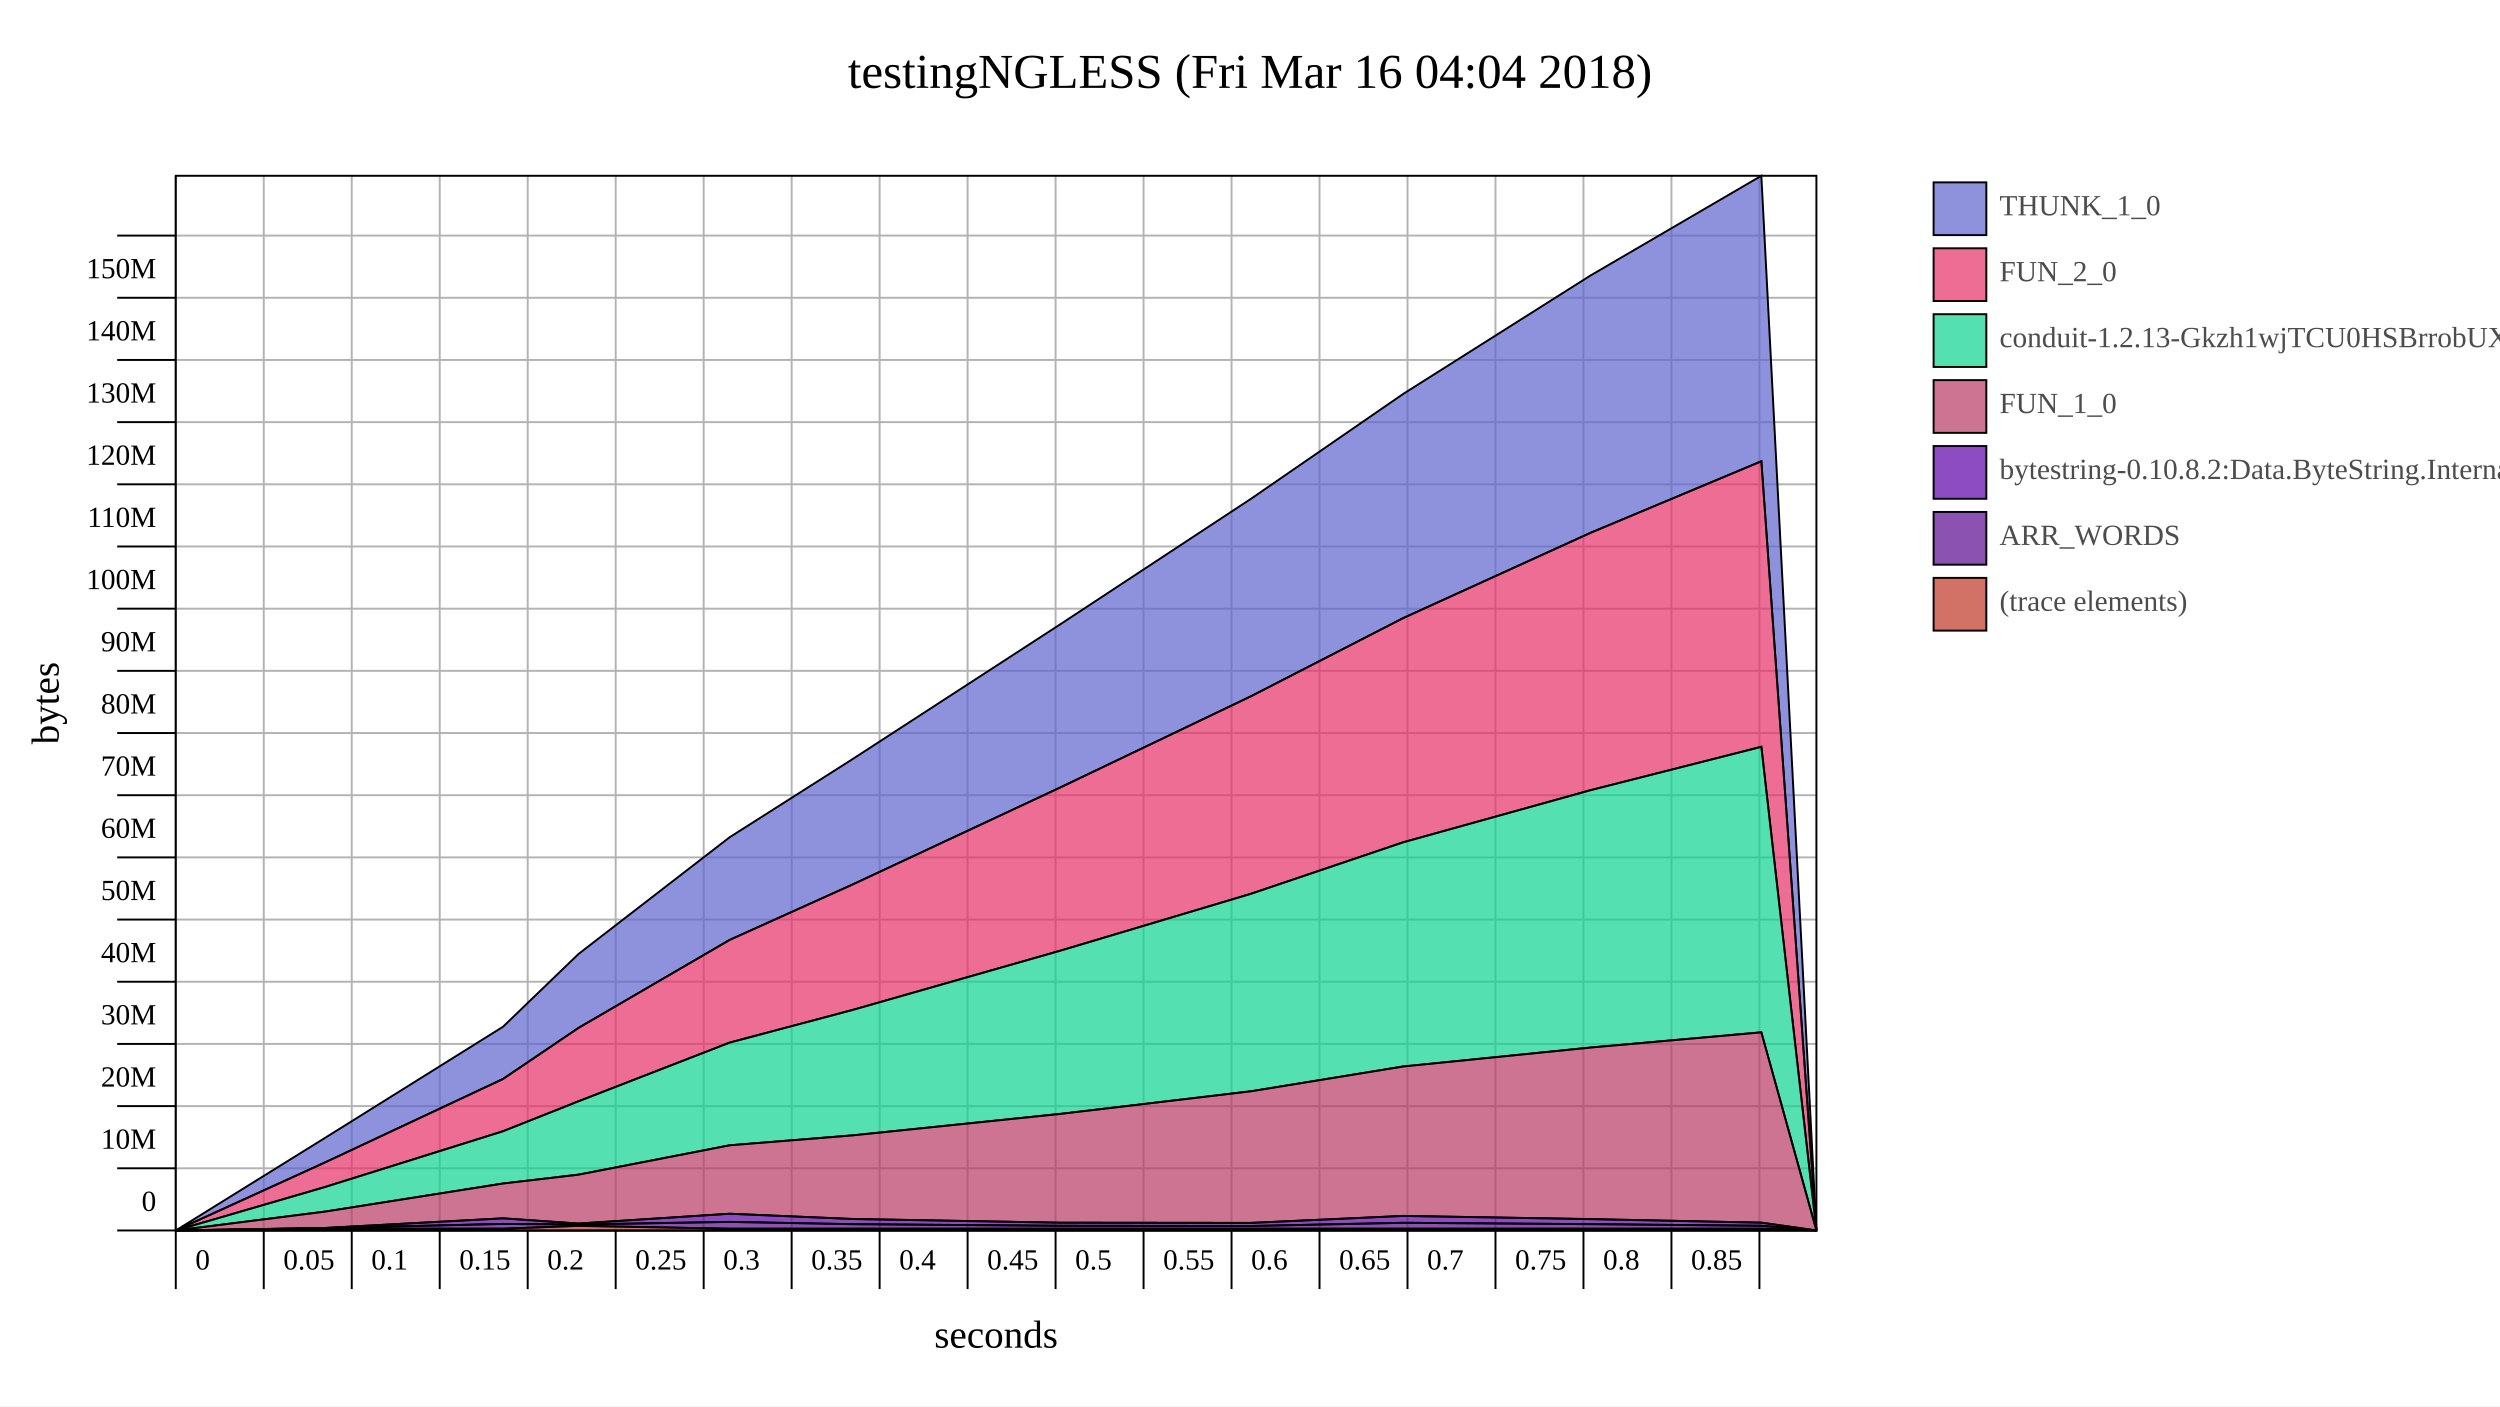
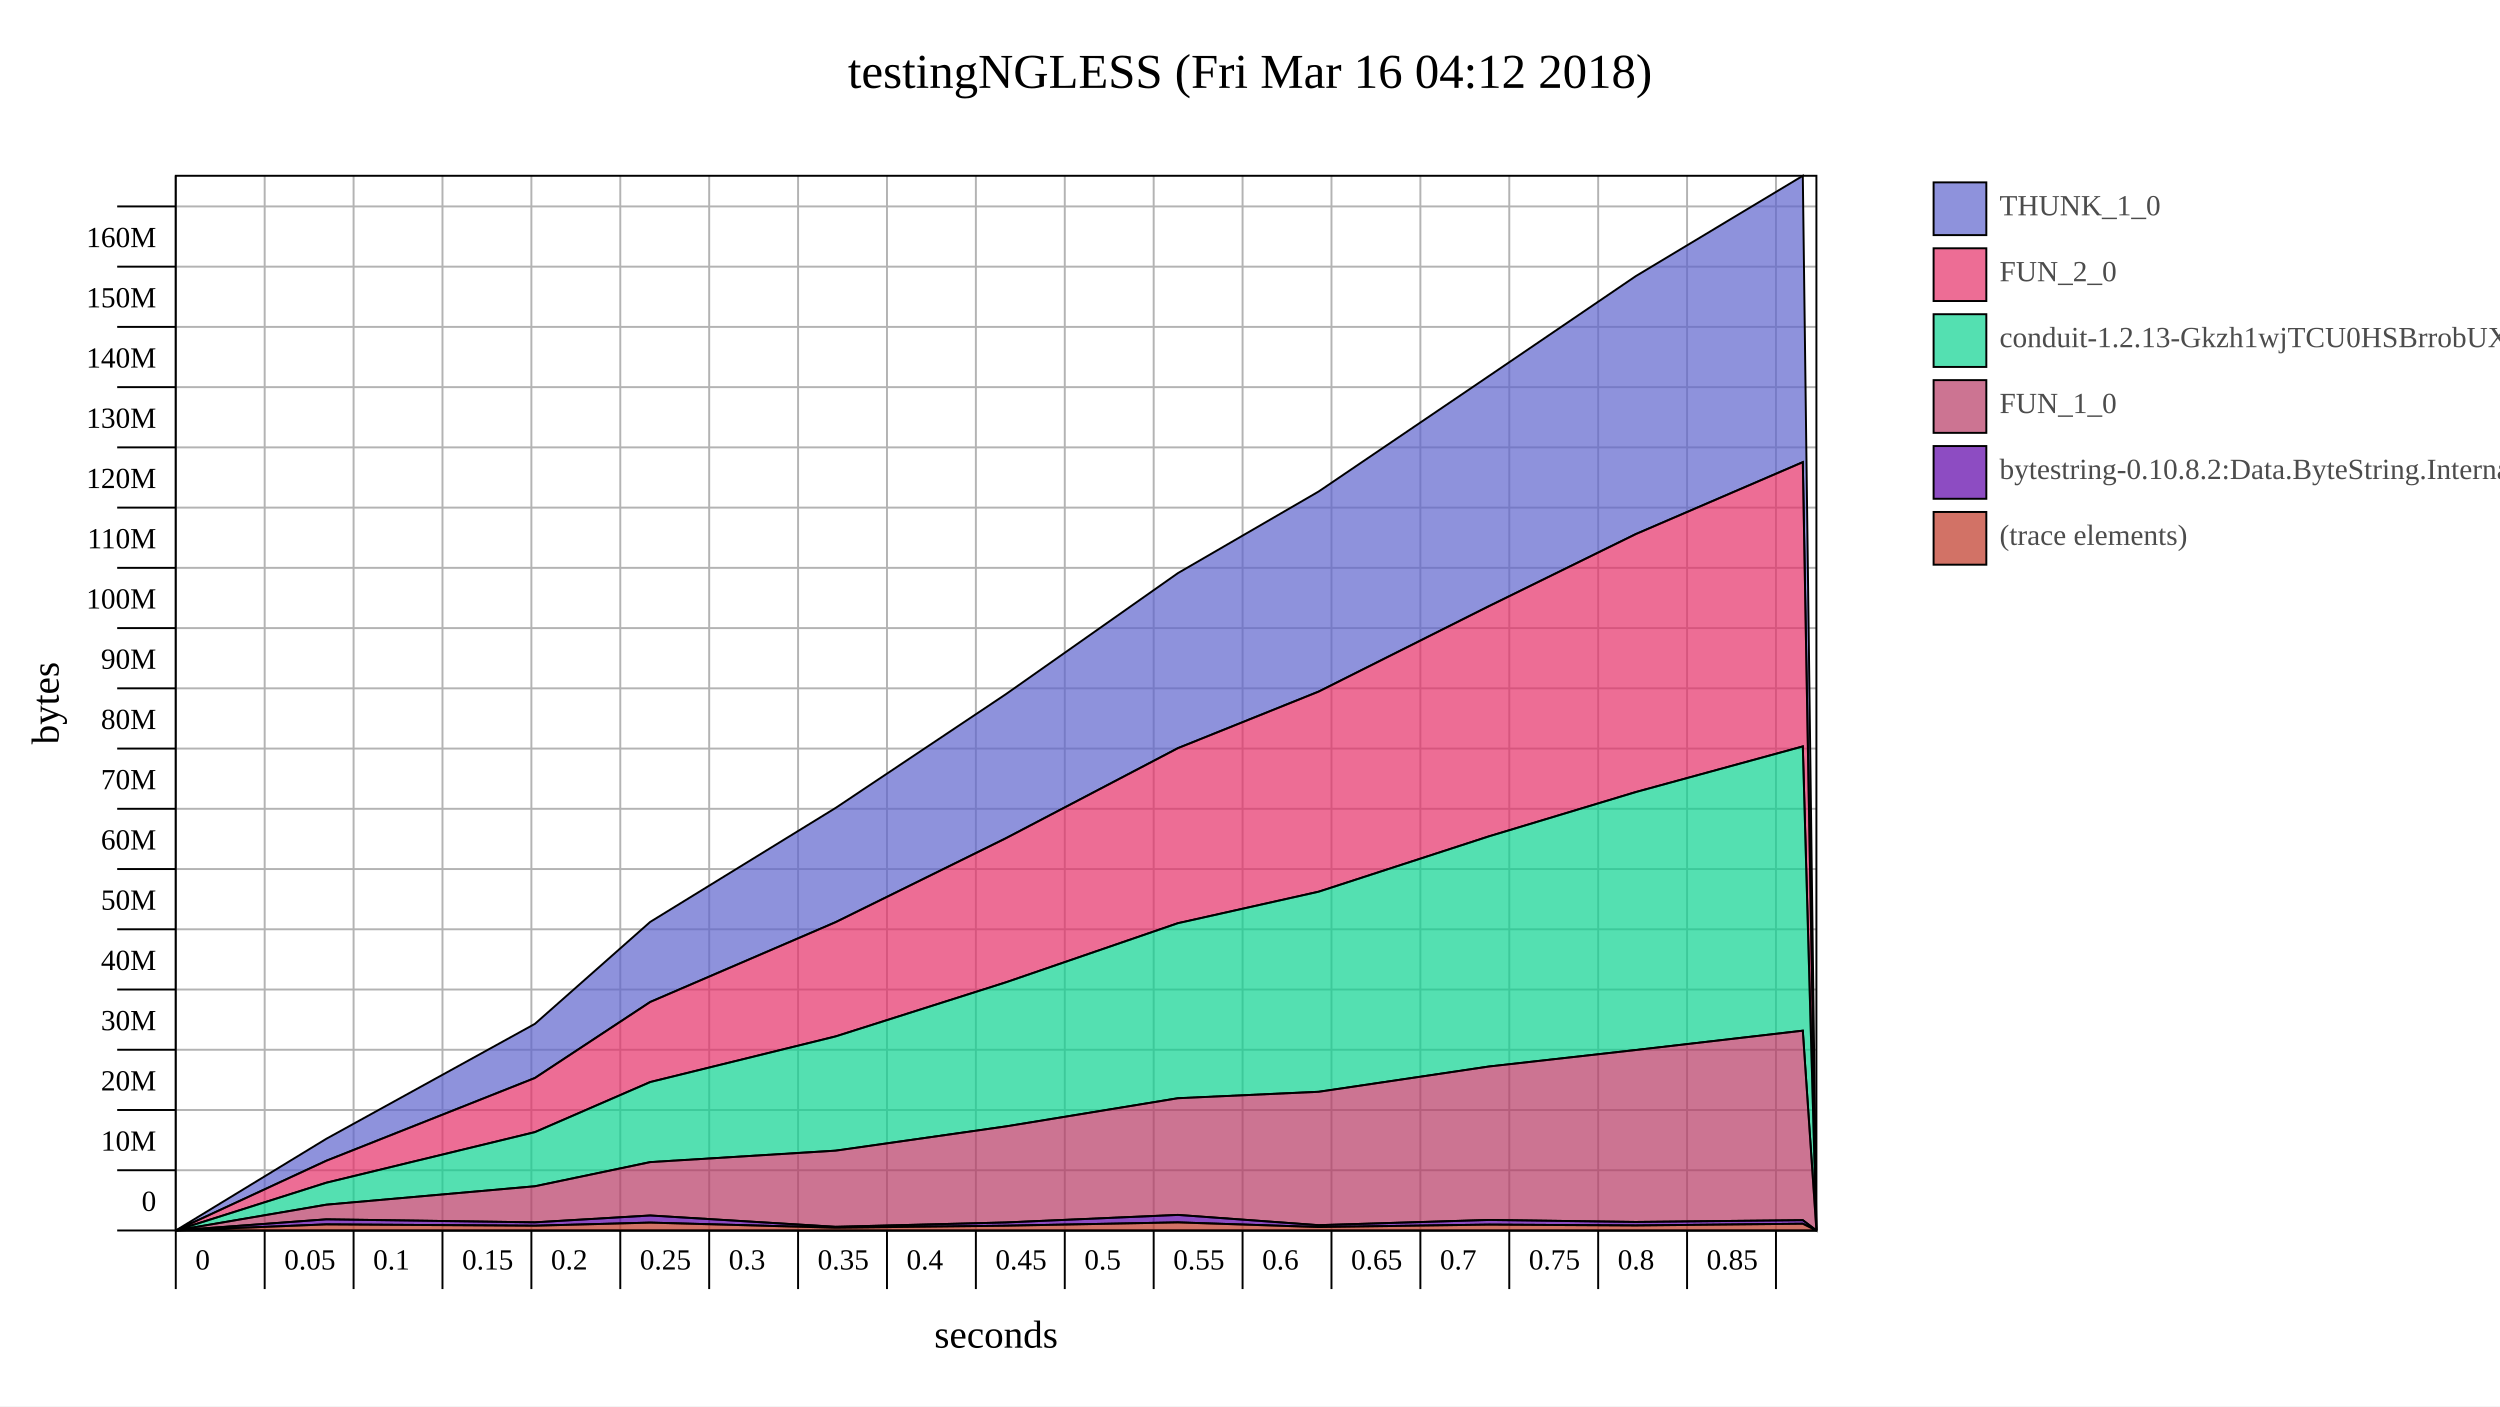
<svg xmlns="http://www.w3.org/2000/svg" version="1.0" width="1280.0" height="720.0">
  <defs>
</defs>
  <g fill="#ffffff">
    <rect x="0.0" y="0.0" width="1280.0" height="720.0" />
  </g>
  <g fill="#000000" stroke="#000000" stroke-width="1.0">
-     <text stroke="none" x="640.0" y="45.0" font-size="25.0" text-anchor="middle">testingNGLESS (Fri Mar 16 04:04 2018)</text>
+     <text stroke="none" x="640.0" y="45.0" font-size="25.0" text-anchor="middle">testingNGLESS (Fri Mar 16 04:12 2018)</text>
    <text stroke="none" transform="translate(30.0,360.0) rotate(-90.0)" font-size="20.0" text-anchor="middle">bytes</text>
    <text stroke="none" x="510.0" y="690.0" font-size="20.0" text-anchor="middle">seconds</text>
    <line x1="60.0" x2="930.0" y1="630.0" y2="630.0" />
    <text stroke="none" x="80.0" y="620.0" font-size="15.0" text-anchor="end">0</text>
-     <line x1="60.0" x2="930.0" y1="598.164" y2="598.164" />
-     <text stroke="none" x="80.0" y="588.164" font-size="15.0" text-anchor="end">10M</text>
-     <line x1="60.0" x2="930.0" y1="566.328" y2="566.328" />
-     <text stroke="none" x="80.0" y="556.328" font-size="15.0" text-anchor="end">20M</text>
-     <line x1="60.0" x2="930.0" y1="534.491" y2="534.491" />
-     <text stroke="none" x="80.0" y="524.491" font-size="15.0" text-anchor="end">30M</text>
-     <line x1="60.0" x2="930.0" y1="502.655" y2="502.655" />
-     <text stroke="none" x="80.0" y="492.655" font-size="15.0" text-anchor="end">40M</text>
-     <line x1="60.0" x2="930.0" y1="470.819" y2="470.819" />
-     <text stroke="none" x="80.0" y="460.819" font-size="15.0" text-anchor="end">50M</text>
-     <line x1="60.0" x2="930.0" y1="438.983" y2="438.983" />
-     <text stroke="none" x="80.0" y="428.983" font-size="15.0" text-anchor="end">60M</text>
-     <line x1="60.0" x2="930.0" y1="407.147" y2="407.147" />
-     <text stroke="none" x="80.0" y="397.147" font-size="15.0" text-anchor="end">70M</text>
-     <line x1="60.0" x2="930.0" y1="375.311" y2="375.311" />
-     <text stroke="none" x="80.0" y="365.311" font-size="15.0" text-anchor="end">80M</text>
-     <line x1="60.0" x2="930.0" y1="343.475" y2="343.475" />
-     <text stroke="none" x="80.0" y="333.475" font-size="15.0" text-anchor="end">90M</text>
-     <line x1="60.0" x2="930.0" y1="311.638" y2="311.638" />
-     <text stroke="none" x="80.0" y="301.638" font-size="15.0" text-anchor="end">100M</text>
-     <line x1="60.0" x2="930.0" y1="279.802" y2="279.802" />
-     <text stroke="none" x="80.0" y="269.802" font-size="15.0" text-anchor="end">110M</text>
-     <line x1="60.0" x2="930.0" y1="247.966" y2="247.966" />
-     <text stroke="none" x="80.0" y="237.966" font-size="15.0" text-anchor="end">120M</text>
-     <line x1="60.0" x2="930.0" y1="216.13" y2="216.13" />
-     <text stroke="none" x="80.0" y="206.13" font-size="15.0" text-anchor="end">130M</text>
-     <line x1="60.0" x2="930.0" y1="184.294" y2="184.294" />
-     <text stroke="none" x="80.0" y="174.294" font-size="15.0" text-anchor="end">140M</text>
-     <line x1="60.0" x2="930.0" y1="152.458" y2="152.458" />
-     <text stroke="none" x="80.0" y="142.458" font-size="15.0" text-anchor="end">150M</text>
-     <line x1="60.0" x2="930.0" y1="120.621" y2="120.621" />
+     <line x1="60.0" x2="930.0" y1="599.158" y2="599.158" />
+     <text stroke="none" x="80.0" y="589.158" font-size="15.0" text-anchor="end">10M</text>
+     <line x1="60.0" x2="930.0" y1="568.316" y2="568.316" />
+     <text stroke="none" x="80.0" y="558.316" font-size="15.0" text-anchor="end">20M</text>
+     <line x1="60.0" x2="930.0" y1="537.475" y2="537.475" />
+     <text stroke="none" x="80.0" y="527.475" font-size="15.0" text-anchor="end">30M</text>
+     <line x1="60.0" x2="930.0" y1="506.633" y2="506.633" />
+     <text stroke="none" x="80.0" y="496.633" font-size="15.0" text-anchor="end">40M</text>
+     <line x1="60.0" x2="930.0" y1="475.791" y2="475.791" />
+     <text stroke="none" x="80.0" y="465.791" font-size="15.0" text-anchor="end">50M</text>
+     <line x1="60.0" x2="930.0" y1="444.949" y2="444.949" />
+     <text stroke="none" x="80.0" y="434.949" font-size="15.0" text-anchor="end">60M</text>
+     <line x1="60.0" x2="930.0" y1="414.107" y2="414.107" />
+     <text stroke="none" x="80.0" y="404.107" font-size="15.0" text-anchor="end">70M</text>
+     <line x1="60.0" x2="930.0" y1="383.265" y2="383.265" />
+     <text stroke="none" x="80.0" y="373.265" font-size="15.0" text-anchor="end">80M</text>
+     <line x1="60.0" x2="930.0" y1="352.423" y2="352.423" />
+     <text stroke="none" x="80.0" y="342.423" font-size="15.0" text-anchor="end">90M</text>
+     <line x1="60.0" x2="930.0" y1="321.582" y2="321.582" />
+     <text stroke="none" x="80.0" y="311.582" font-size="15.0" text-anchor="end">100M</text>
+     <line x1="60.0" x2="930.0" y1="290.74" y2="290.74" />
+     <text stroke="none" x="80.0" y="280.74" font-size="15.0" text-anchor="end">110M</text>
+     <line x1="60.0" x2="930.0" y1="259.898" y2="259.898" />
+     <text stroke="none" x="80.0" y="249.898" font-size="15.0" text-anchor="end">120M</text>
+     <line x1="60.0" x2="930.0" y1="229.056" y2="229.056" />
+     <text stroke="none" x="80.0" y="219.056" font-size="15.0" text-anchor="end">130M</text>
+     <line x1="60.0" x2="930.0" y1="198.214" y2="198.214" />
+     <text stroke="none" x="80.0" y="188.214" font-size="15.0" text-anchor="end">140M</text>
+     <line x1="60.0" x2="930.0" y1="167.372" y2="167.372" />
+     <text stroke="none" x="80.0" y="157.372" font-size="15.0" text-anchor="end">150M</text>
+     <line x1="60.0" x2="930.0" y1="136.53" y2="136.53" />
+     <text stroke="none" x="80.0" y="126.53" font-size="15.0" text-anchor="end">160M</text>
+     <line x1="60.0" x2="930.0" y1="105.689" y2="105.689" />
    <line x1="90.0" x2="90.0" y1="660.0" y2="90.0" />
    <text stroke="none" x="100.0" y="650.0" font-size="15.0" text-anchor="start">0</text>
-     <line x1="135.046" x2="135.046" y1="660.0" y2="90.0" />
-     <text stroke="none" x="145.046" y="650.0" font-size="15.0" text-anchor="start">0.05</text>
-     <line x1="180.092" x2="180.092" y1="660.0" y2="90.0" />
-     <text stroke="none" x="190.092" y="650.0" font-size="15.0" text-anchor="start">0.1</text>
-     <line x1="225.138" x2="225.138" y1="660.0" y2="90.0" />
-     <text stroke="none" x="235.138" y="650.0" font-size="15.0" text-anchor="start">0.15</text>
-     <line x1="270.184" x2="270.184" y1="660.0" y2="90.0" />
-     <text stroke="none" x="280.184" y="650.0" font-size="15.0" text-anchor="start">0.2</text>
-     <line x1="315.23" x2="315.23" y1="660.0" y2="90.0" />
-     <text stroke="none" x="325.23" y="650.0" font-size="15.0" text-anchor="start">0.25</text>
-     <line x1="360.276" x2="360.276" y1="660.0" y2="90.0" />
-     <text stroke="none" x="370.276" y="650.0" font-size="15.0" text-anchor="start">0.3</text>
-     <line x1="405.321" x2="405.321" y1="660.0" y2="90.0" />
-     <text stroke="none" x="415.321" y="650.0" font-size="15.0" text-anchor="start">0.35</text>
-     <line x1="450.367" x2="450.367" y1="660.0" y2="90.0" />
-     <text stroke="none" x="460.367" y="650.0" font-size="15.0" text-anchor="start">0.4</text>
-     <line x1="495.413" x2="495.413" y1="660.0" y2="90.0" />
-     <text stroke="none" x="505.413" y="650.0" font-size="15.0" text-anchor="start">0.45</text>
-     <line x1="540.459" x2="540.459" y1="660.0" y2="90.0" />
-     <text stroke="none" x="550.459" y="650.0" font-size="15.0" text-anchor="start">0.5</text>
-     <line x1="585.505" x2="585.505" y1="660.0" y2="90.0" />
-     <text stroke="none" x="595.505" y="650.0" font-size="15.0" text-anchor="start">0.55</text>
-     <line x1="630.551" x2="630.551" y1="660.0" y2="90.0" />
-     <text stroke="none" x="640.551" y="650.0" font-size="15.0" text-anchor="start">0.6</text>
-     <line x1="675.597" x2="675.597" y1="660.0" y2="90.0" />
-     <text stroke="none" x="685.597" y="650.0" font-size="15.0" text-anchor="start">0.65</text>
-     <line x1="720.643" x2="720.643" y1="660.0" y2="90.0" />
-     <text stroke="none" x="730.643" y="650.0" font-size="15.0" text-anchor="start">0.7</text>
-     <line x1="765.689" x2="765.689" y1="660.0" y2="90.0" />
-     <text stroke="none" x="775.689" y="650.0" font-size="15.0" text-anchor="start">0.75</text>
-     <line x1="810.735" x2="810.735" y1="660.0" y2="90.0" />
-     <text stroke="none" x="820.735" y="650.0" font-size="15.0" text-anchor="start">0.8</text>
-     <line x1="855.78" x2="855.78" y1="660.0" y2="90.0" />
-     <text stroke="none" x="865.78" y="650.0" font-size="15.0" text-anchor="start">0.85</text>
-     <line x1="900.827" x2="900.827" y1="660.0" y2="90.0" />
+     <line x1="135.516" x2="135.516" y1="660.0" y2="90.0" />
+     <text stroke="none" x="145.516" y="650.0" font-size="15.0" text-anchor="start">0.05</text>
+     <line x1="181.033" x2="181.033" y1="660.0" y2="90.0" />
+     <text stroke="none" x="191.033" y="650.0" font-size="15.0" text-anchor="start">0.1</text>
+     <line x1="226.549" x2="226.549" y1="660.0" y2="90.0" />
+     <text stroke="none" x="236.549" y="650.0" font-size="15.0" text-anchor="start">0.15</text>
+     <line x1="272.066" x2="272.066" y1="660.0" y2="90.0" />
+     <text stroke="none" x="282.066" y="650.0" font-size="15.0" text-anchor="start">0.2</text>
+     <line x1="317.582" x2="317.582" y1="660.0" y2="90.0" />
+     <text stroke="none" x="327.582" y="650.0" font-size="15.0" text-anchor="start">0.25</text>
+     <line x1="363.099" x2="363.099" y1="660.0" y2="90.0" />
+     <text stroke="none" x="373.099" y="650.0" font-size="15.0" text-anchor="start">0.3</text>
+     <line x1="408.615" x2="408.615" y1="660.0" y2="90.0" />
+     <text stroke="none" x="418.615" y="650.0" font-size="15.0" text-anchor="start">0.35</text>
+     <line x1="454.131" x2="454.131" y1="660.0" y2="90.0" />
+     <text stroke="none" x="464.131" y="650.0" font-size="15.0" text-anchor="start">0.4</text>
+     <line x1="499.648" x2="499.648" y1="660.0" y2="90.0" />
+     <text stroke="none" x="509.648" y="650.0" font-size="15.0" text-anchor="start">0.45</text>
+     <line x1="545.164" x2="545.164" y1="660.0" y2="90.0" />
+     <text stroke="none" x="555.164" y="650.0" font-size="15.0" text-anchor="start">0.5</text>
+     <line x1="590.681" x2="590.681" y1="660.0" y2="90.0" />
+     <text stroke="none" x="600.681" y="650.0" font-size="15.0" text-anchor="start">0.55</text>
+     <line x1="636.197" x2="636.197" y1="660.0" y2="90.0" />
+     <text stroke="none" x="646.197" y="650.0" font-size="15.0" text-anchor="start">0.6</text>
+     <line x1="681.713" x2="681.713" y1="660.0" y2="90.0" />
+     <text stroke="none" x="691.713" y="650.0" font-size="15.0" text-anchor="start">0.65</text>
+     <line x1="727.23" x2="727.23" y1="660.0" y2="90.0" />
+     <text stroke="none" x="737.23" y="650.0" font-size="15.0" text-anchor="start">0.7</text>
+     <line x1="772.746" x2="772.746" y1="660.0" y2="90.0" />
+     <text stroke="none" x="782.746" y="650.0" font-size="15.0" text-anchor="start">0.75</text>
+     <line x1="818.263" x2="818.263" y1="660.0" y2="90.0" />
+     <text stroke="none" x="828.263" y="650.0" font-size="15.0" text-anchor="start">0.8</text>
+     <line x1="863.779" x2="863.779" y1="660.0" y2="90.0" />
+     <text stroke="none" x="873.779" y="650.0" font-size="15.0" text-anchor="start">0.85</text>
+     <line x1="909.295" x2="909.295" y1="660.0" y2="90.0" />
    <g fill-opacity="0.7">
      <g fill="#ffffff">
        <rect x="90.0" y="90.0" width="840.0" height="540.0" />
      </g>
      <g fill="#5e65cd">
-         <path d="M 90.0,630.0 L 166.22,595.262 L 257.552,552.438 L 296.185,526.304 L 373.614,481.223 L 436.409,452.923 L 542.962,403.147 L 640.448,356.524 L 718.485,316.447 L 814.286,272.841 L 901.798,236.184 L 930.0,630.0 L 930.0,630.0 L 901.798,90.0 L 814.286,141.088 L 718.485,201.658 L 640.448,255.418 L 542.962,319.569 L 436.409,388.725 L 373.614,428.642 L 296.185,488.444 L 257.552,525.681 L 166.22,582.711 L 90.0,630.0 L 90.0,630.0 Z" />
+         <path d="M 90.0,630.0 L 167.097,594.295 L 273.859,551.935 L 332.906,513.013 L 427.823,472.155 L 515.003,429.187 L 603.087,383.056 L 675.136,354.101 L 762.426,310.317 L 837.488,273.468 L 923.037,236.629 L 930.0,630.0 L 930.0,630.0 L 923.037,90.0 L 837.488,141.4 L 762.426,192.455 L 675.136,251.651 L 603.087,293.437 L 515.003,355.418 L 427.823,413.664 L 332.906,472.017 L 273.859,524.218 L 167.097,583.042 L 90.0,630.0 L 90.0,630.0 Z" />
      </g>
      <g fill="#e63068">
-         <path d="M 90.0,630.0 L 166.22,607.813 L 257.552,579.197 L 296.185,563.864 L 373.614,533.805 L 436.409,517.123 L 542.962,486.728 L 640.448,457.633 L 718.485,431.24 L 814.286,404.598 L 901.798,382.371 L 930.0,630.0 L 930.0,630.0 L 901.798,236.184 L 814.286,272.841 L 718.485,316.447 L 640.448,356.524 L 542.962,403.147 L 436.409,452.923 L 373.614,481.223 L 296.185,526.304 L 257.552,552.438 L 166.22,595.262 L 90.0,630.0 L 90.0,630.0 Z" />
+         <path d="M 90.0,630.0 L 167.097,605.548 L 273.859,579.652 L 332.906,554.01 L 427.823,530.649 L 515.003,502.958 L 603.087,472.676 L 675.136,456.553 L 762.426,428.182 L 837.488,405.54 L 923.037,382.173 L 930.0,630.0 L 930.0,630.0 L 923.037,236.629 L 837.488,273.468 L 762.426,310.317 L 675.136,354.101 L 603.087,383.056 L 515.003,429.187 L 427.823,472.155 L 332.906,513.013 L 273.859,551.935 L 167.097,594.295 L 90.0,630.0 L 90.0,630.0 Z" />
      </g>
      <g fill="#0cd390">
-         <path d="M 90.0,630.0 L 166.22,620.363 L 257.552,605.952 L 296.185,601.42 L 373.614,586.384 L 436.409,581.318 L 542.962,570.303 L 640.448,558.735 L 718.485,546.026 L 814.286,536.347 L 901.798,528.549 L 930.0,630.0 L 930.0,630.0 L 901.798,382.371 L 814.286,404.598 L 718.485,431.24 L 640.448,457.633 L 542.962,486.728 L 436.409,517.123 L 373.614,533.805 L 296.185,563.864 L 257.552,579.197 L 166.22,607.813 L 90.0,630.0 L 90.0,630.0 Z" />
+         <path d="M 90.0,630.0 L 167.097,616.8 L 273.859,607.367 L 332.906,595.003 L 427.823,589.138 L 515.003,576.724 L 603.087,562.291 L 675.136,558.998 L 762.426,546.04 L 837.488,537.603 L 923.037,527.707 L 930.0,630.0 L 930.0,630.0 L 923.037,382.173 L 837.488,405.54 L 762.426,428.182 L 675.136,456.553 L 603.087,472.676 L 515.003,502.958 L 427.823,530.649 L 332.906,554.01 L 273.859,579.652 L 167.097,605.548 L 90.0,630.0 L 90.0,630.0 Z" />
      </g>
      <g fill="#b73964">
-         <path d="M 90.0,630.0 L 166.22,628.73 L 257.552,623.79 L 296.185,626.459 L 373.614,621.437 L 436.409,624.115 L 542.962,626.02 L 640.448,626.137 L 718.485,622.55 L 814.286,624.18 L 901.798,626.002 L 930.0,630.0 L 930.0,630.0 L 901.798,528.549 L 814.286,536.347 L 718.485,546.026 L 640.448,558.735 L 542.962,570.303 L 436.409,581.318 L 373.614,586.384 L 296.185,601.42 L 257.552,605.952 L 166.22,620.363 L 90.0,630.0 L 90.0,630.0 Z" />
+         <path d="M 90.0,630.0 L 167.097,624.302 L 273.859,625.845 L 332.906,622.333 L 427.823,628.131 L 515.003,625.902 L 603.087,622.035 L 675.136,627.295 L 762.426,624.612 L 837.488,625.646 L 923.037,624.731 L 930.0,630.0 L 930.0,630.0 L 923.037,527.707 L 837.488,537.603 L 762.426,546.04 L 675.136,558.998 L 603.087,562.291 L 515.003,576.724 L 427.823,589.138 L 332.906,595.003 L 273.859,607.367 L 167.097,616.8 L 90.0,630.0 L 90.0,630.0 Z" />
      </g>
      <g fill="#5d01a8">
-         <path d="M 90.0,630.0 L 166.22,628.781 L 257.552,626.654 L 296.185,626.961 L 373.614,625.609 L 436.409,626.783 L 542.962,627.605 L 640.448,627.722 L 718.485,626.076 L 814.286,626.767 L 901.798,627.601 L 930.0,630.0 L 930.0,630.0 L 901.798,626.002 L 814.286,624.18 L 718.485,622.55 L 640.448,626.137 L 542.962,626.02 L 436.409,624.115 L 373.614,621.437 L 296.185,626.459 L 257.552,623.79 L 166.22,628.73 L 90.0,630.0 L 90.0,630.0 Z" />
-       </g>
-       <g fill="#5b0991">
-         <path d="M 90.0,630.0 L 166.22,629.108 L 257.552,629.106 L 296.185,627.64 L 373.614,629.104 L 436.409,629.105 L 542.962,629.105 L 640.448,629.105 L 718.485,629.101 L 814.286,629.101 L 901.798,629.101 L 930.0,630.0 L 930.0,630.0 L 901.798,627.601 L 814.286,626.767 L 718.485,626.076 L 640.448,627.722 L 542.962,627.605 L 436.409,626.783 L 373.614,625.609 L 296.185,626.961 L 257.552,626.654 L 166.22,628.781 L 90.0,630.0 L 90.0,630.0 Z" />
+         <path d="M 90.0,630.0 L 167.097,626.885 L 273.859,627.568 L 332.906,625.974 L 427.823,628.59 L 515.003,627.566 L 603.087,625.858 L 675.136,628.247 L 762.426,626.995 L 837.488,627.449 L 923.037,626.546 L 930.0,630.0 L 930.0,630.0 L 923.037,624.731 L 837.488,625.646 L 762.426,624.612 L 675.136,627.295 L 603.087,622.035 L 515.003,625.902 L 427.823,628.131 L 332.906,622.333 L 273.859,625.845 L 167.097,624.302 L 90.0,630.0 L 90.0,630.0 Z" />
      </g>
      <g fill="#bf3725">
-         <path d="M 90.0,630.0 L 166.22,630.0 L 257.552,630.0 L 296.185,630.0 L 373.614,630.0 L 436.409,630.0 L 542.962,630.0 L 640.448,630.0 L 718.485,630.0 L 814.286,630.0 L 901.798,630.0 L 930.0,630.0 L 930.0,630.0 L 901.798,629.101 L 814.286,629.101 L 718.485,629.101 L 640.448,629.105 L 542.962,629.105 L 436.409,629.105 L 373.614,629.104 L 296.185,627.64 L 257.552,629.106 L 166.22,629.108 L 90.0,630.0 L 90.0,630.0 Z" />
+         <path d="M 90.0,630.0 L 167.097,630.0 L 273.859,630.0 L 332.906,630.0 L 427.823,630.0 L 515.003,630.0 L 603.087,630.0 L 675.136,630.0 L 762.426,630.0 L 837.488,630.0 L 923.037,630.0 L 930.0,630.0 L 930.0,630.0 L 923.037,626.546 L 837.488,627.449 L 762.426,626.995 L 675.136,628.247 L 603.087,625.858 L 515.003,627.566 L 427.823,628.59 L 332.906,625.974 L 273.859,627.568 L 167.097,626.885 L 90.0,630.0 L 90.0,630.0 Z" />
      </g>
      <g fill="#5e65cd">
        <rect x="990.0" y="93.375" width="27.0" height="27.0" />
      </g>
      <text stroke="none" x="1023.75" y="110.25" font-size="15.0" text-anchor="start">THUNK_1_0</text>
      <g fill="#e63068">
        <rect x="990.0" y="127.125" width="27.0" height="27.0" />
      </g>
      <text stroke="none" x="1023.75" y="144.0" font-size="15.0" text-anchor="start">FUN_2_0</text>
      <g fill="#0cd390">
        <rect x="990.0" y="160.875" width="27.0" height="27.0" />
      </g>
      <text stroke="none" x="1023.75" y="177.75" font-size="15.0" text-anchor="start">conduit-1.2.13-Gkzh1wjTCU0HSBrrobUX8c:Data.Conduit.Internal.Pipe.NeedInput</text>
      <g fill="#b73964">
        <rect x="990.0" y="194.625" width="27.0" height="27.0" />
      </g>
      <text stroke="none" x="1023.75" y="211.5" font-size="15.0" text-anchor="start">FUN_1_0</text>
      <g fill="#5d01a8">
        <rect x="990.0" y="228.375" width="27.0" height="27.0" />
      </g>
      <text stroke="none" x="1023.75" y="245.25" font-size="15.0" text-anchor="start">bytestring-0.10.8.2:Data.ByteString.Internal.PS</text>
-       <g fill="#5b0991">
+       <g fill="#bf3725">
        <rect x="990.0" y="262.125" width="27.0" height="27.0" />
      </g>
-       <text stroke="none" x="1023.75" y="279.0" font-size="15.0" text-anchor="start">ARR_WORDS</text>
-       <g fill="#bf3725">
-         <rect x="990.0" y="295.875" width="27.0" height="27.0" />
-       </g>
-       <text stroke="none" x="1023.75" y="312.75" font-size="15.0" text-anchor="start">(trace elements)</text>
+       <text stroke="none" x="1023.75" y="279.0" font-size="15.0" text-anchor="start">(trace elements)</text>
    </g>
  </g>
</svg>
